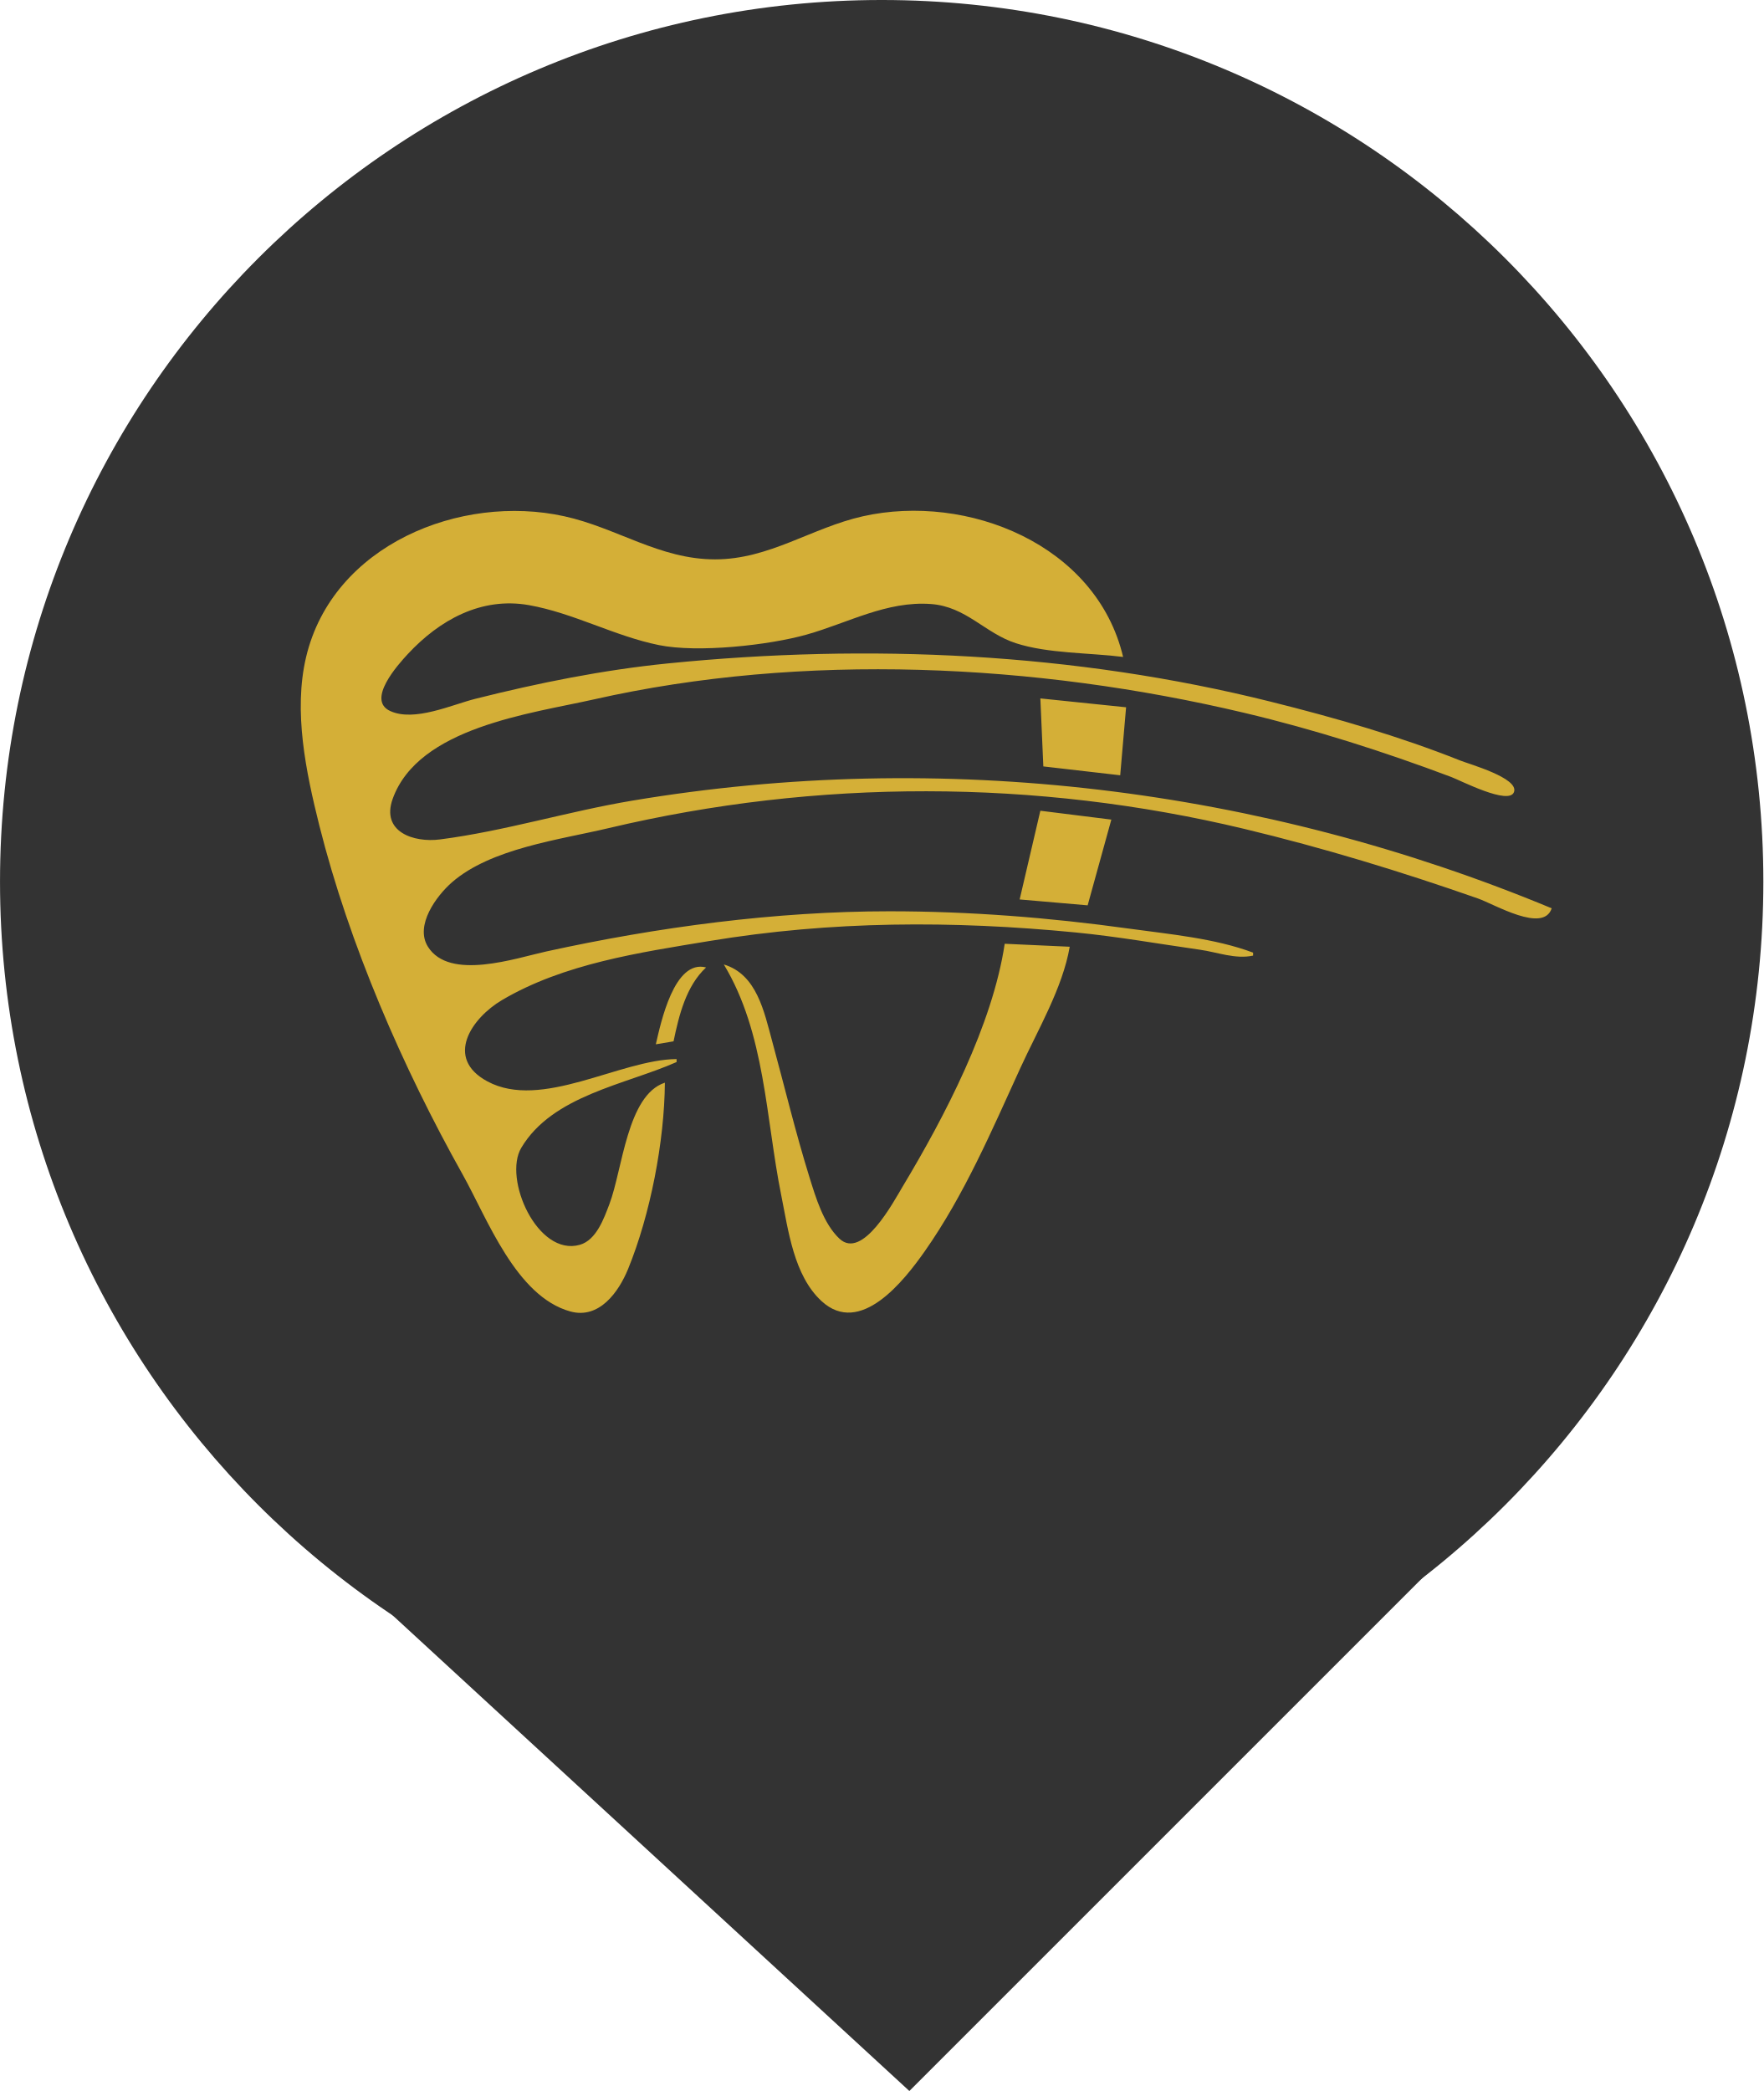
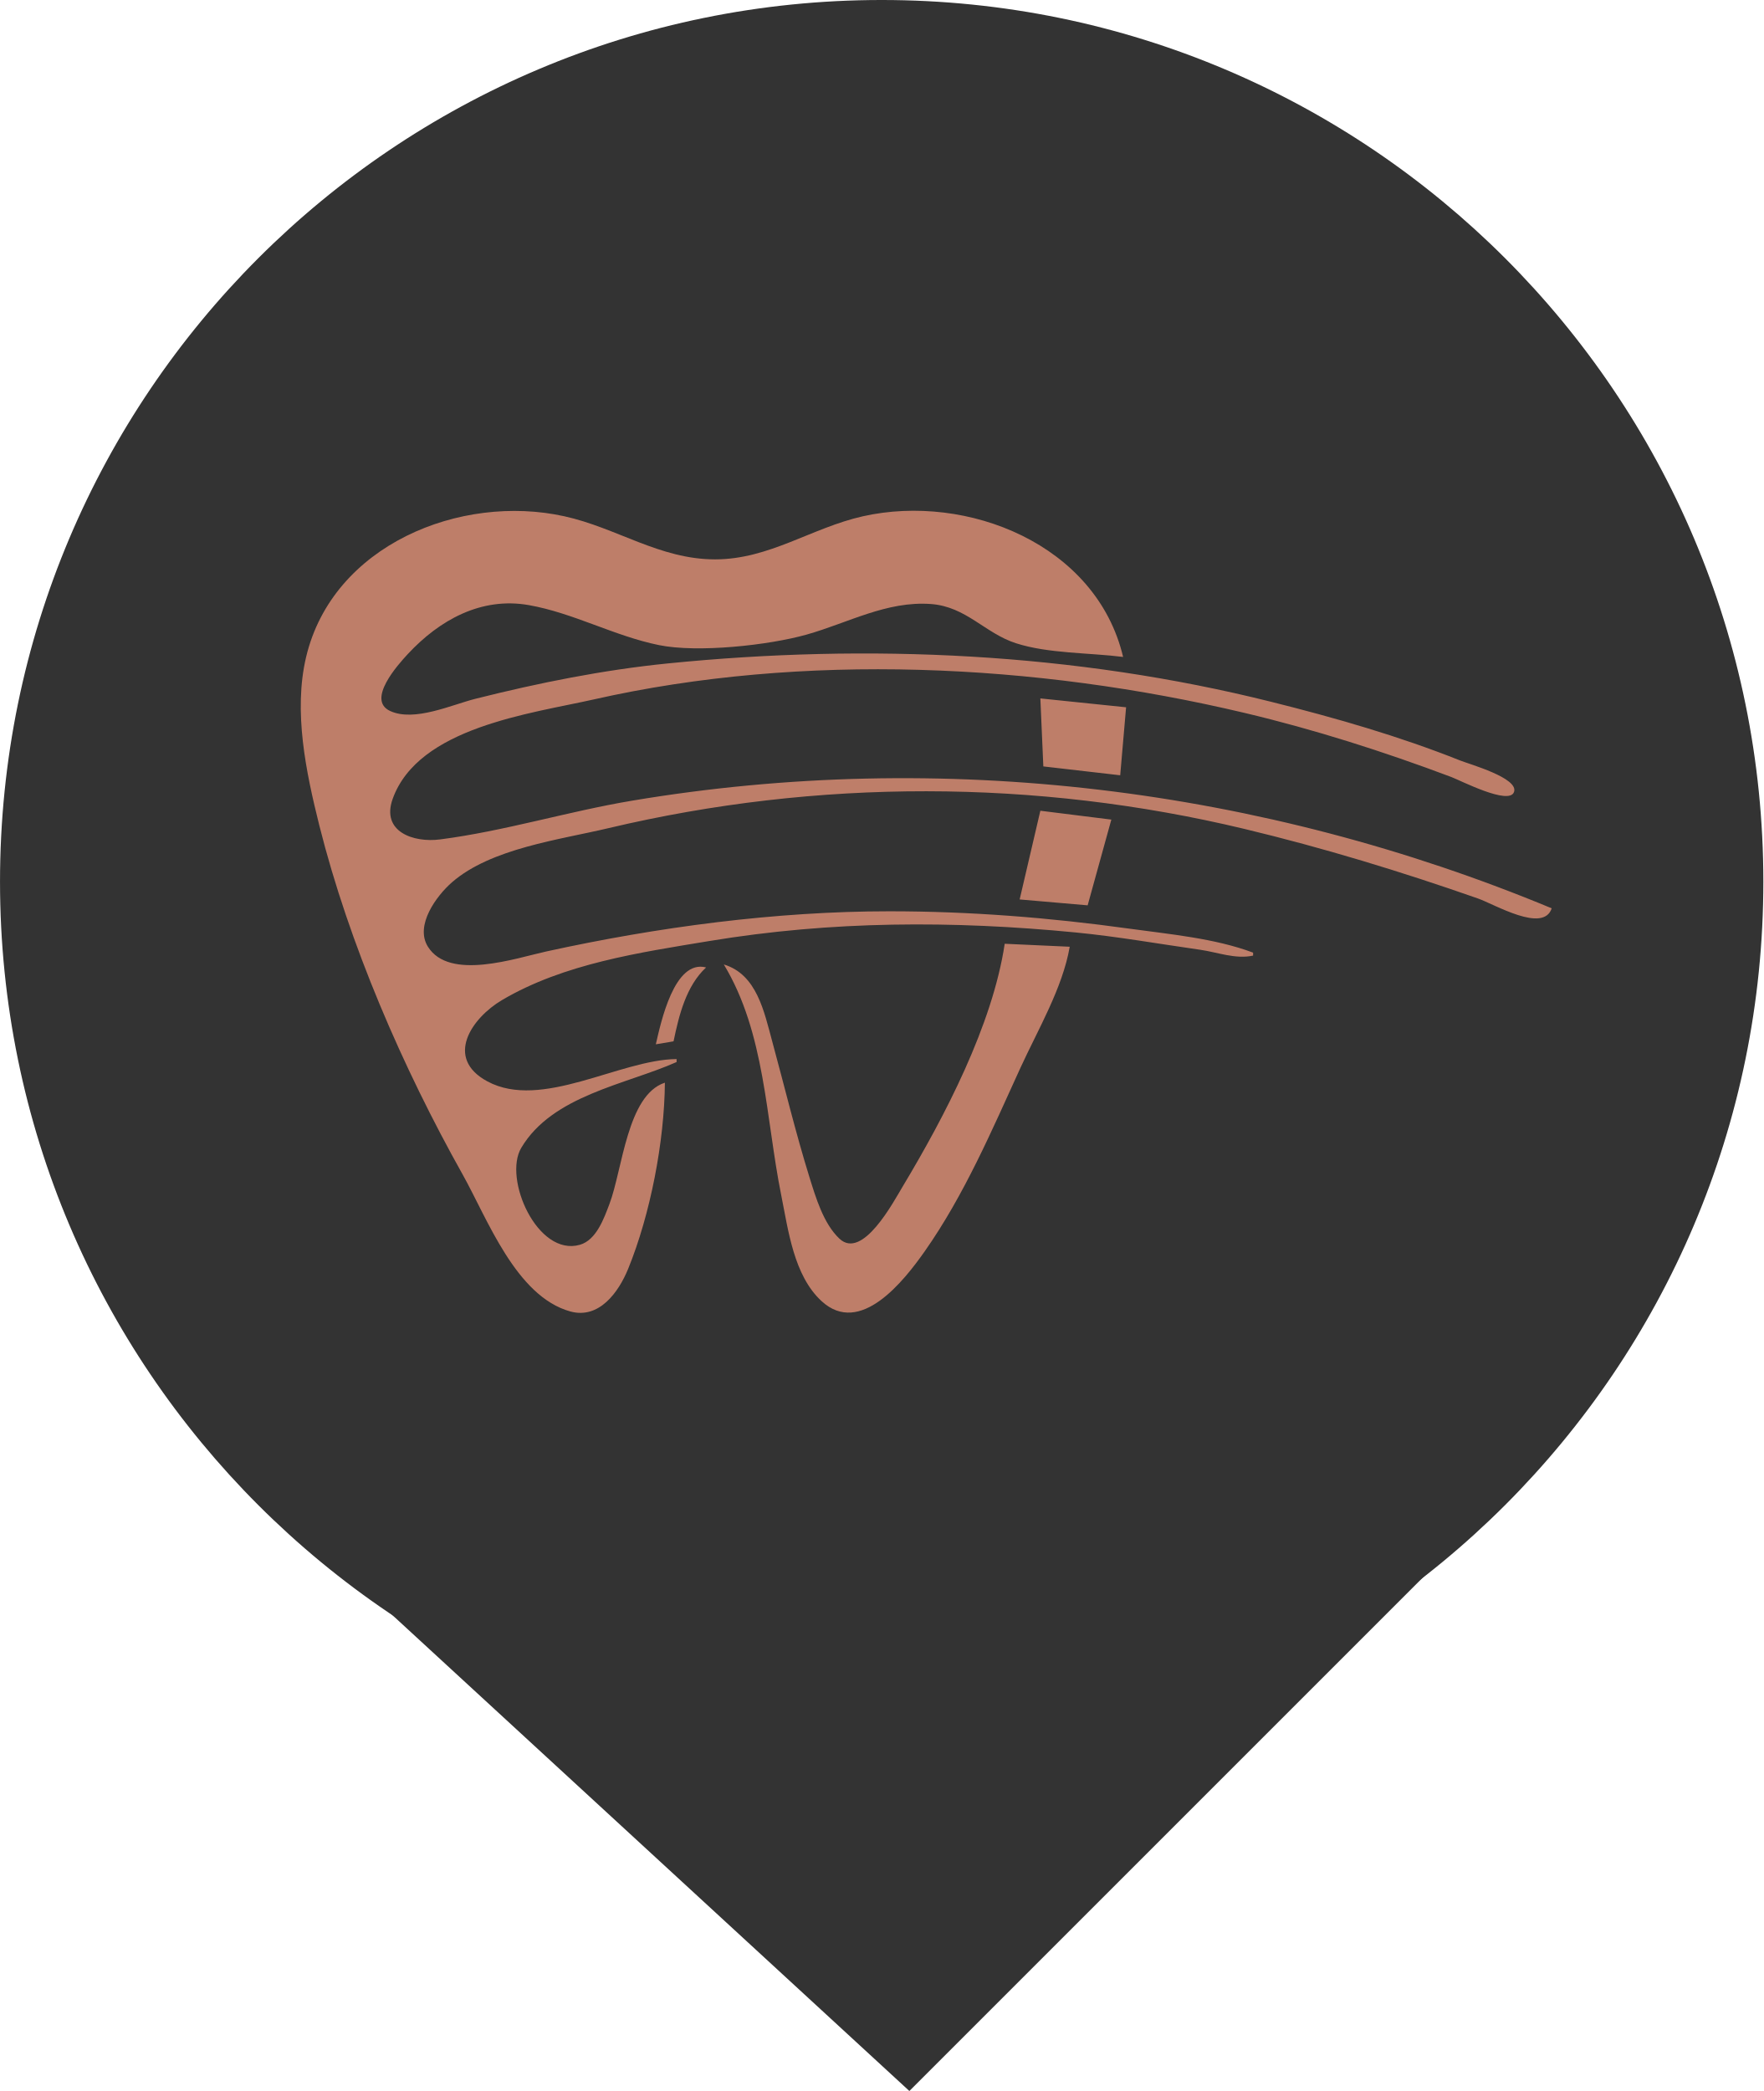
<svg xmlns="http://www.w3.org/2000/svg" xmlns:xlink="http://www.w3.org/1999/xlink" viewBox="0 0 26.06 30.903" version="1.1" id="svg19">
  <defs id="defs16">
    <color-profile name="ACES-CG-Linear--Academy-Color-Encoding-System-AP1-" xlink:href="file:///System/Library/ColorSync/Profiles/ACESCG%20Linear.icc" id="color-profile3545" />
  </defs>
  <g id="layer1" style="display:inline" transform="translate(-20.91278,13.76593)">
    <circle style="fill:#333333;fill-opacity:1;stroke:none;stroke-width:0.214;stroke-opacity:1" id="path3079" cx="33.943" cy="-0.736" r="13.03" />
    <path style="fill:#333333;stroke:none;stroke-width:0.265px;stroke-linecap:butt;stroke-linejoin:miter;stroke-opacity:1" d="M 24.046,7.65 34.352,17.137 44.003,7.486 Z" id="path3283" />
-     <path style="display:inline;fill:#d4af37;fill-opacity:1;stroke:none;stroke-width:0.044" d="m 30.736,2.236 c -0.555,0.185 -0.623,1.281 -0.816,1.791 -0.081,0.213 -0.193,0.534 -0.438,0.604 -0.626,0.178 -1.137,-0.978 -0.865,-1.434 0.461,-0.774 1.537,-0.931 2.295,-1.267 v -0.044 c -0.838,0.007 -1.995,0.761 -2.796,0.33 -0.639,-0.344 -0.234,-0.937 0.218,-1.203 0.913,-0.538 2.03,-0.701 3.059,-0.871 1.812,-0.3 3.596,-0.304 5.418,-0.127 0.615,0.06 1.224,0.168 1.835,0.255 0.26,0.037 0.525,0.144 0.786,0.087 v -0.044 c -0.568,-0.213 -1.236,-0.272 -1.835,-0.355 -1.175,-0.163 -2.353,-0.256 -3.539,-0.256 -1.682,0 -3.425,0.233 -5.068,0.593 -0.454,0.099 -1.436,0.44 -1.754,-0.071 -0.195,-0.314 0.127,-0.75 0.356,-0.95 0.578,-0.503 1.591,-0.629 2.315,-0.801 3.081,-0.73 6.315,-0.727 9.394,0.011 1.172,0.281 2.315,0.63 3.452,1.028 0.249,0.087 0.969,0.519 1.092,0.146 C 39.558,-2.124 34.837,-2.701 30.256,-1.933 c -0.95,0.159 -1.886,0.45 -2.84,0.573 -0.392,0.051 -0.874,-0.113 -0.7,-0.599 0.379,-1.059 2.04,-1.26 2.972,-1.47 3.098,-0.7 6.533,-0.532 9.613,0.198 1.035,0.245 2.063,0.573 3.059,0.948 0.136,0.051 0.857,0.424 0.928,0.222 0.074,-0.207 -0.661,-0.411 -0.797,-0.466 -0.906,-0.361 -1.851,-0.632 -2.796,-0.868 -2.904,-0.726 -5.945,-0.864 -8.914,-0.566 -0.957,0.096 -1.909,0.288 -2.84,0.522 -0.351,0.088 -0.904,0.346 -1.262,0.181 -0.355,-0.163 0.116,-0.686 0.261,-0.842 0.468,-0.503 1.084,-0.847 1.788,-0.723 0.662,0.117 1.264,0.457 1.923,0.591 0.573,0.117 1.623,0.003 2.185,-0.156 0.61,-0.172 1.182,-0.499 1.835,-0.451 0.521,0.038 0.799,0.432 1.255,0.579 0.474,0.154 1.088,0.14 1.585,0.203 -0.394,-1.663 -2.304,-2.424 -3.845,-2.079 -0.759,0.17 -1.383,0.637 -2.185,0.637 -0.82,2.659e-4 -1.451,-0.466 -2.228,-0.637 -1.536,-0.339 -3.423,0.425 -3.816,2.079 -0.191,0.804 -0.002,1.703 0.195,2.491 0.442,1.758 1.232,3.577 2.117,5.156 0.366,0.653 0.788,1.803 1.592,2.026 0.426,0.118 0.714,-0.285 0.854,-0.627 0.329,-0.805 0.537,-1.884 0.544,-2.753 m 5.549,-5.68 0.044,1.005 1.136,0.131 0.087,-1.005 -1.267,-0.131 m 0,1.66 -0.306,1.311 1.005,0.087 0.35,-1.267 -1.049,-0.131 M 35.761,0.183 C 35.581,1.382 34.874,2.736 34.256,3.765 34.116,3.999 33.659,4.862 33.318,4.54 33.083,4.318 32.97,3.935 32.876,3.634 32.67,2.971 32.508,2.295 32.325,1.624 32.206,1.187 32.098,0.634 31.61,0.488 c 0.613,1.014 0.618,2.267 0.848,3.408 0.105,0.521 0.185,1.188 0.596,1.567 0.573,0.528 1.22,-0.302 1.526,-0.737 0.585,-0.833 0.992,-1.788 1.413,-2.709 0.256,-0.56 0.624,-1.181 0.729,-1.791 l -0.961,-0.044 M 30.605,1.668 30.867,1.624 C 30.947,1.24 31.052,0.807 31.348,0.532 30.876,0.409 30.679,1.349 30.605,1.668" id="path381" />
+     <path style="display:inline;fill:#be7e69;fill-opacity:1;stroke:none;stroke-width:0.044" d="m 30.736,2.236 c -0.555,0.185 -0.623,1.281 -0.816,1.791 -0.081,0.213 -0.193,0.534 -0.438,0.604 -0.626,0.178 -1.137,-0.978 -0.865,-1.434 0.461,-0.774 1.537,-0.931 2.295,-1.267 v -0.044 c -0.838,0.007 -1.995,0.761 -2.796,0.33 -0.639,-0.344 -0.234,-0.937 0.218,-1.203 0.913,-0.538 2.03,-0.701 3.059,-0.871 1.812,-0.3 3.596,-0.304 5.418,-0.127 0.615,0.06 1.224,0.168 1.835,0.255 0.26,0.037 0.525,0.144 0.786,0.087 v -0.044 c -0.568,-0.213 -1.236,-0.272 -1.835,-0.355 -1.175,-0.163 -2.353,-0.256 -3.539,-0.256 -1.682,0 -3.425,0.233 -5.068,0.593 -0.454,0.099 -1.436,0.44 -1.754,-0.071 -0.195,-0.314 0.127,-0.75 0.356,-0.95 0.578,-0.503 1.591,-0.629 2.315,-0.801 3.081,-0.73 6.315,-0.727 9.394,0.011 1.172,0.281 2.315,0.63 3.452,1.028 0.249,0.087 0.969,0.519 1.092,0.146 C 39.558,-2.124 34.837,-2.701 30.256,-1.933 c -0.95,0.159 -1.886,0.45 -2.84,0.573 -0.392,0.051 -0.874,-0.113 -0.7,-0.599 0.379,-1.059 2.04,-1.26 2.972,-1.47 3.098,-0.7 6.533,-0.532 9.613,0.198 1.035,0.245 2.063,0.573 3.059,0.948 0.136,0.051 0.857,0.424 0.928,0.222 0.074,-0.207 -0.661,-0.411 -0.797,-0.466 -0.906,-0.361 -1.851,-0.632 -2.796,-0.868 -2.904,-0.726 -5.945,-0.864 -8.914,-0.566 -0.957,0.096 -1.909,0.288 -2.84,0.522 -0.351,0.088 -0.904,0.346 -1.262,0.181 -0.355,-0.163 0.116,-0.686 0.261,-0.842 0.468,-0.503 1.084,-0.847 1.788,-0.723 0.662,0.117 1.264,0.457 1.923,0.591 0.573,0.117 1.623,0.003 2.185,-0.156 0.61,-0.172 1.182,-0.499 1.835,-0.451 0.521,0.038 0.799,0.432 1.255,0.579 0.474,0.154 1.088,0.14 1.585,0.203 -0.394,-1.663 -2.304,-2.424 -3.845,-2.079 -0.759,0.17 -1.383,0.637 -2.185,0.637 -0.82,2.659e-4 -1.451,-0.466 -2.228,-0.637 -1.536,-0.339 -3.423,0.425 -3.816,2.079 -0.191,0.804 -0.002,1.703 0.195,2.491 0.442,1.758 1.232,3.577 2.117,5.156 0.366,0.653 0.788,1.803 1.592,2.026 0.426,0.118 0.714,-0.285 0.854,-0.627 0.329,-0.805 0.537,-1.884 0.544,-2.753 m 5.549,-5.68 0.044,1.005 1.136,0.131 0.087,-1.005 -1.267,-0.131 m 0,1.66 -0.306,1.311 1.005,0.087 0.35,-1.267 -1.049,-0.131 M 35.761,0.183 C 35.581,1.382 34.874,2.736 34.256,3.765 34.116,3.999 33.659,4.862 33.318,4.54 33.083,4.318 32.97,3.935 32.876,3.634 32.67,2.971 32.508,2.295 32.325,1.624 32.206,1.187 32.098,0.634 31.61,0.488 c 0.613,1.014 0.618,2.267 0.848,3.408 0.105,0.521 0.185,1.188 0.596,1.567 0.573,0.528 1.22,-0.302 1.526,-0.737 0.585,-0.833 0.992,-1.788 1.413,-2.709 0.256,-0.56 0.624,-1.181 0.729,-1.791 l -0.961,-0.044 M 30.605,1.668 30.867,1.624 C 30.947,1.24 31.052,0.807 31.348,0.532 30.876,0.409 30.679,1.349 30.605,1.668" id="path381" />
  </g>
</svg>
